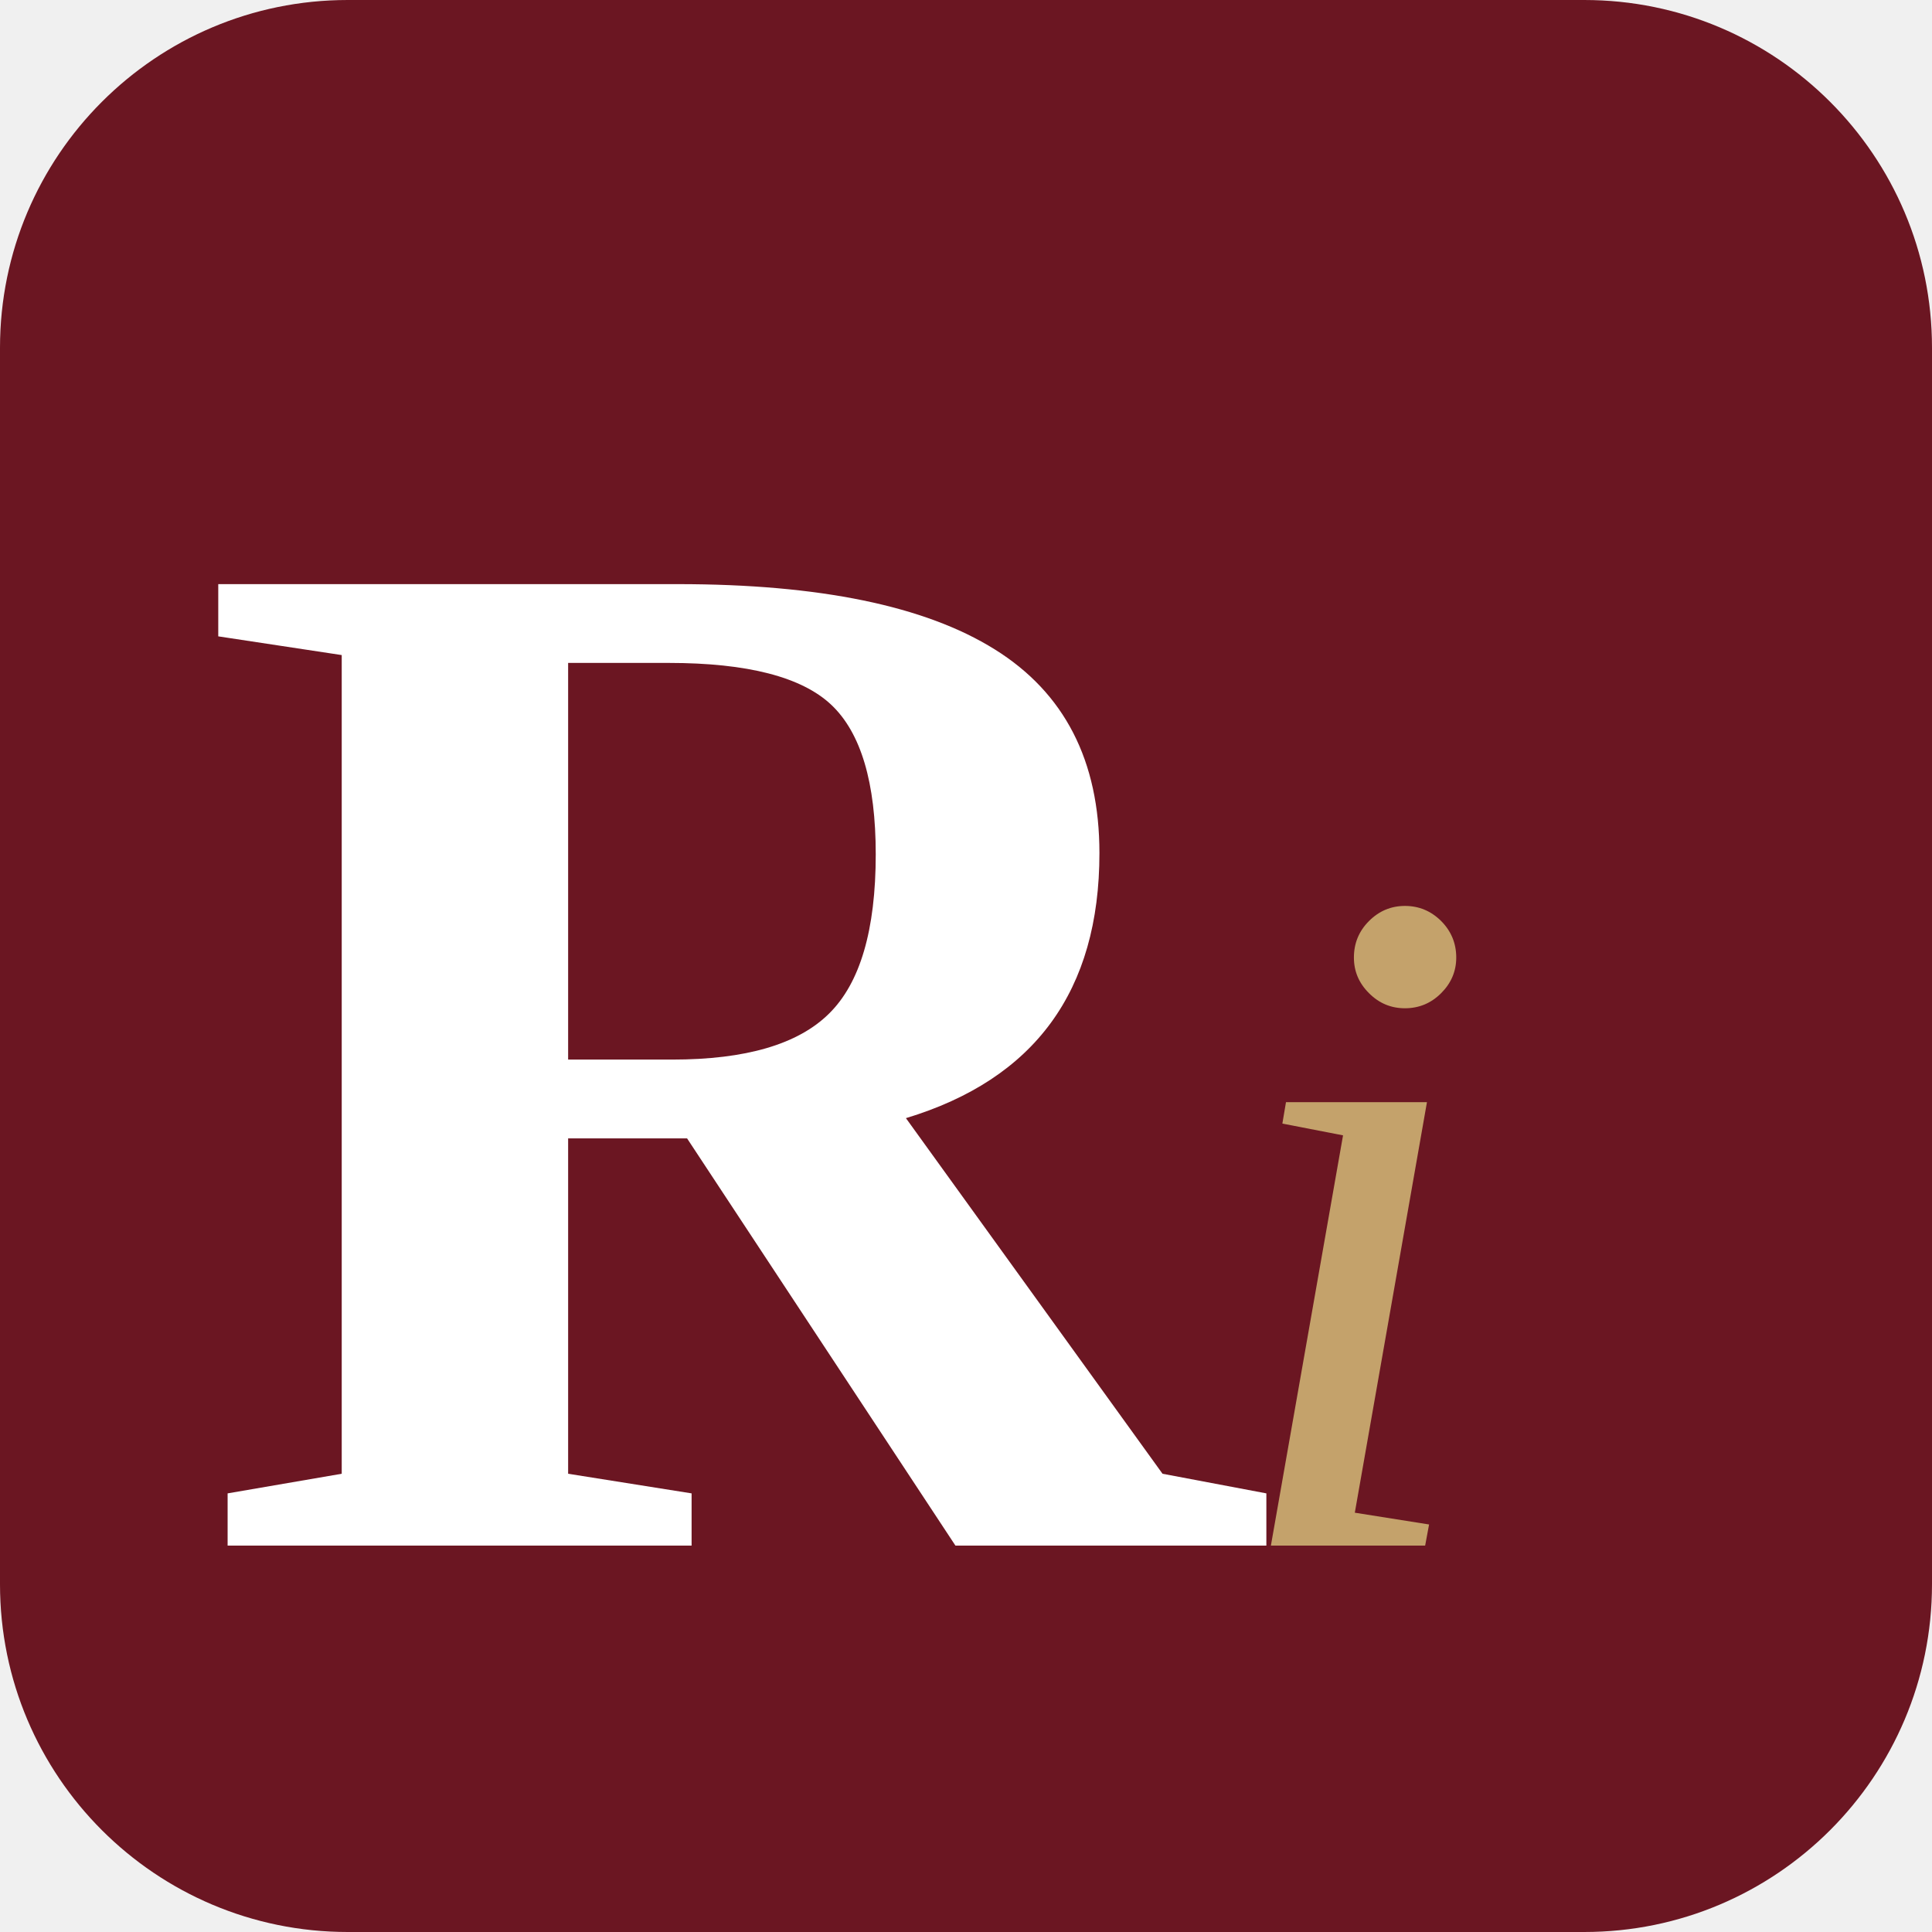
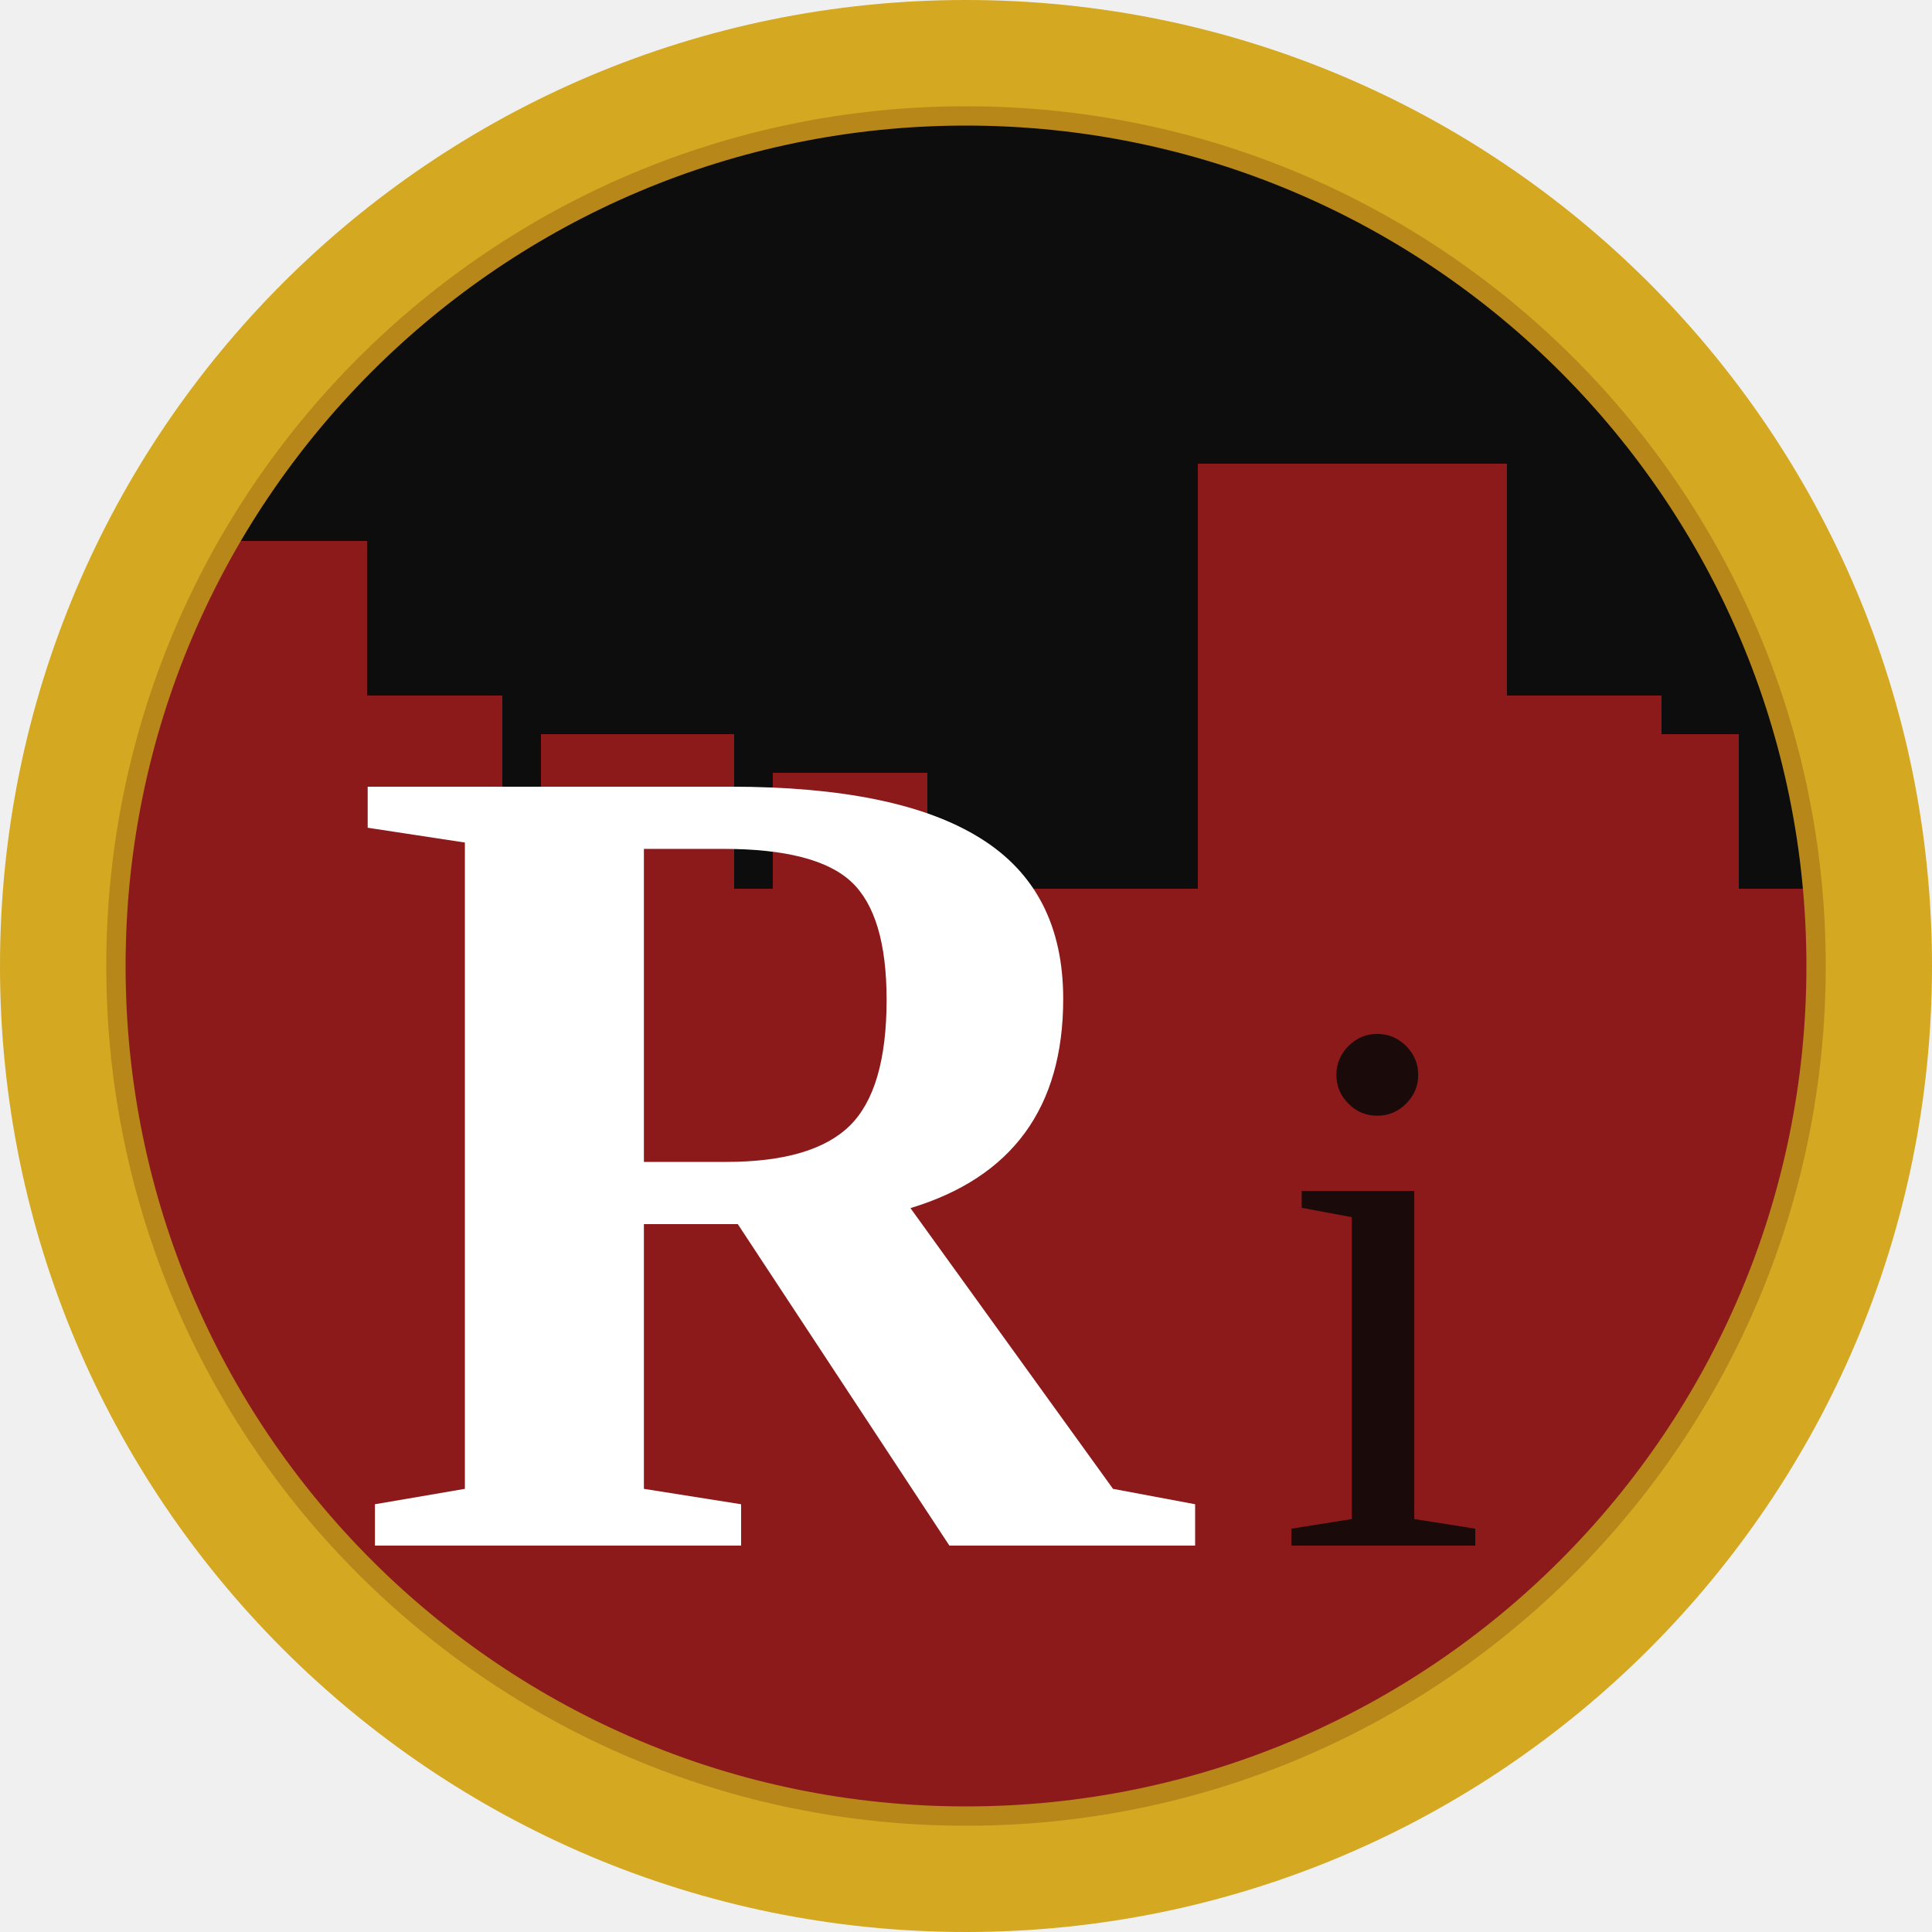
<svg xmlns="http://www.w3.org/2000/svg" viewBox="0 0 100 100">
-   <rect width="100" height="100" rx="18" fill="#6B1622" />
-   <text x="10" y="80" font-family="Georgia, 'Times New Roman', serif" font-weight="700" font-size="76" fill="#FFFFFF">R</text>
-   <text x="63" y="80" font-family="Georgia, 'Times New Roman', serif" font-style="italic" font-size="50" fill="#C4A26B">i</text>
+   <defs>
+     <clipPath id="inner">
+       <circle cx="50" cy="50" r="44" />
+     </clipPath>
+   </defs>
+   <circle cx="50" cy="50" r="50" fill="#D4A820" />
+   <g clip-path="url(#inner)">
+     <circle cx="50" cy="50" r="44" fill="#0D0D0D" />
+     <rect x="6" y="46" width="88" height="48" fill="#8C1A1A" />
+     <rect x="6" y="28" width="13" height="20" fill="#8C1A1A" />
+     <rect x="6" y="36" width="20" height="12" fill="#8C1A1A" />
+     <rect x="28" y="38" width="10" height="10" fill="#8C1A1A" />
+     <rect x="40" y="40" width="8" height="8" fill="#8C1A1A" />
+     <rect x="62" y="24" width="16" height="24" fill="#8C1A1A" />
+     <rect x="62" y="36" width="24" height="12" fill="#8C1A1A" />
+     <rect x="80" y="38" width="10" height="10" fill="#8C1A1A" />
+   </g>
+   <text x="18" y="80" clip-path="url(#inner)" font-family="Georgia,'Times New Roman',serif" font-weight="700" font-size="60" fill="#FFFFFF">R</text>
+   <text x="66" y="80" clip-path="url(#inner)" font-family="Georgia,'Times New Roman',serif" font-weight="400" font-size="40" fill="#1A0A0A">i</text>
+   <circle cx="50" cy="50" r="47" fill="none" stroke="#D4A820" stroke-width="5" />
+   <circle cx="50" cy="50" r="44" fill="none" stroke="#B8871A" stroke-width="1" />
</svg>
